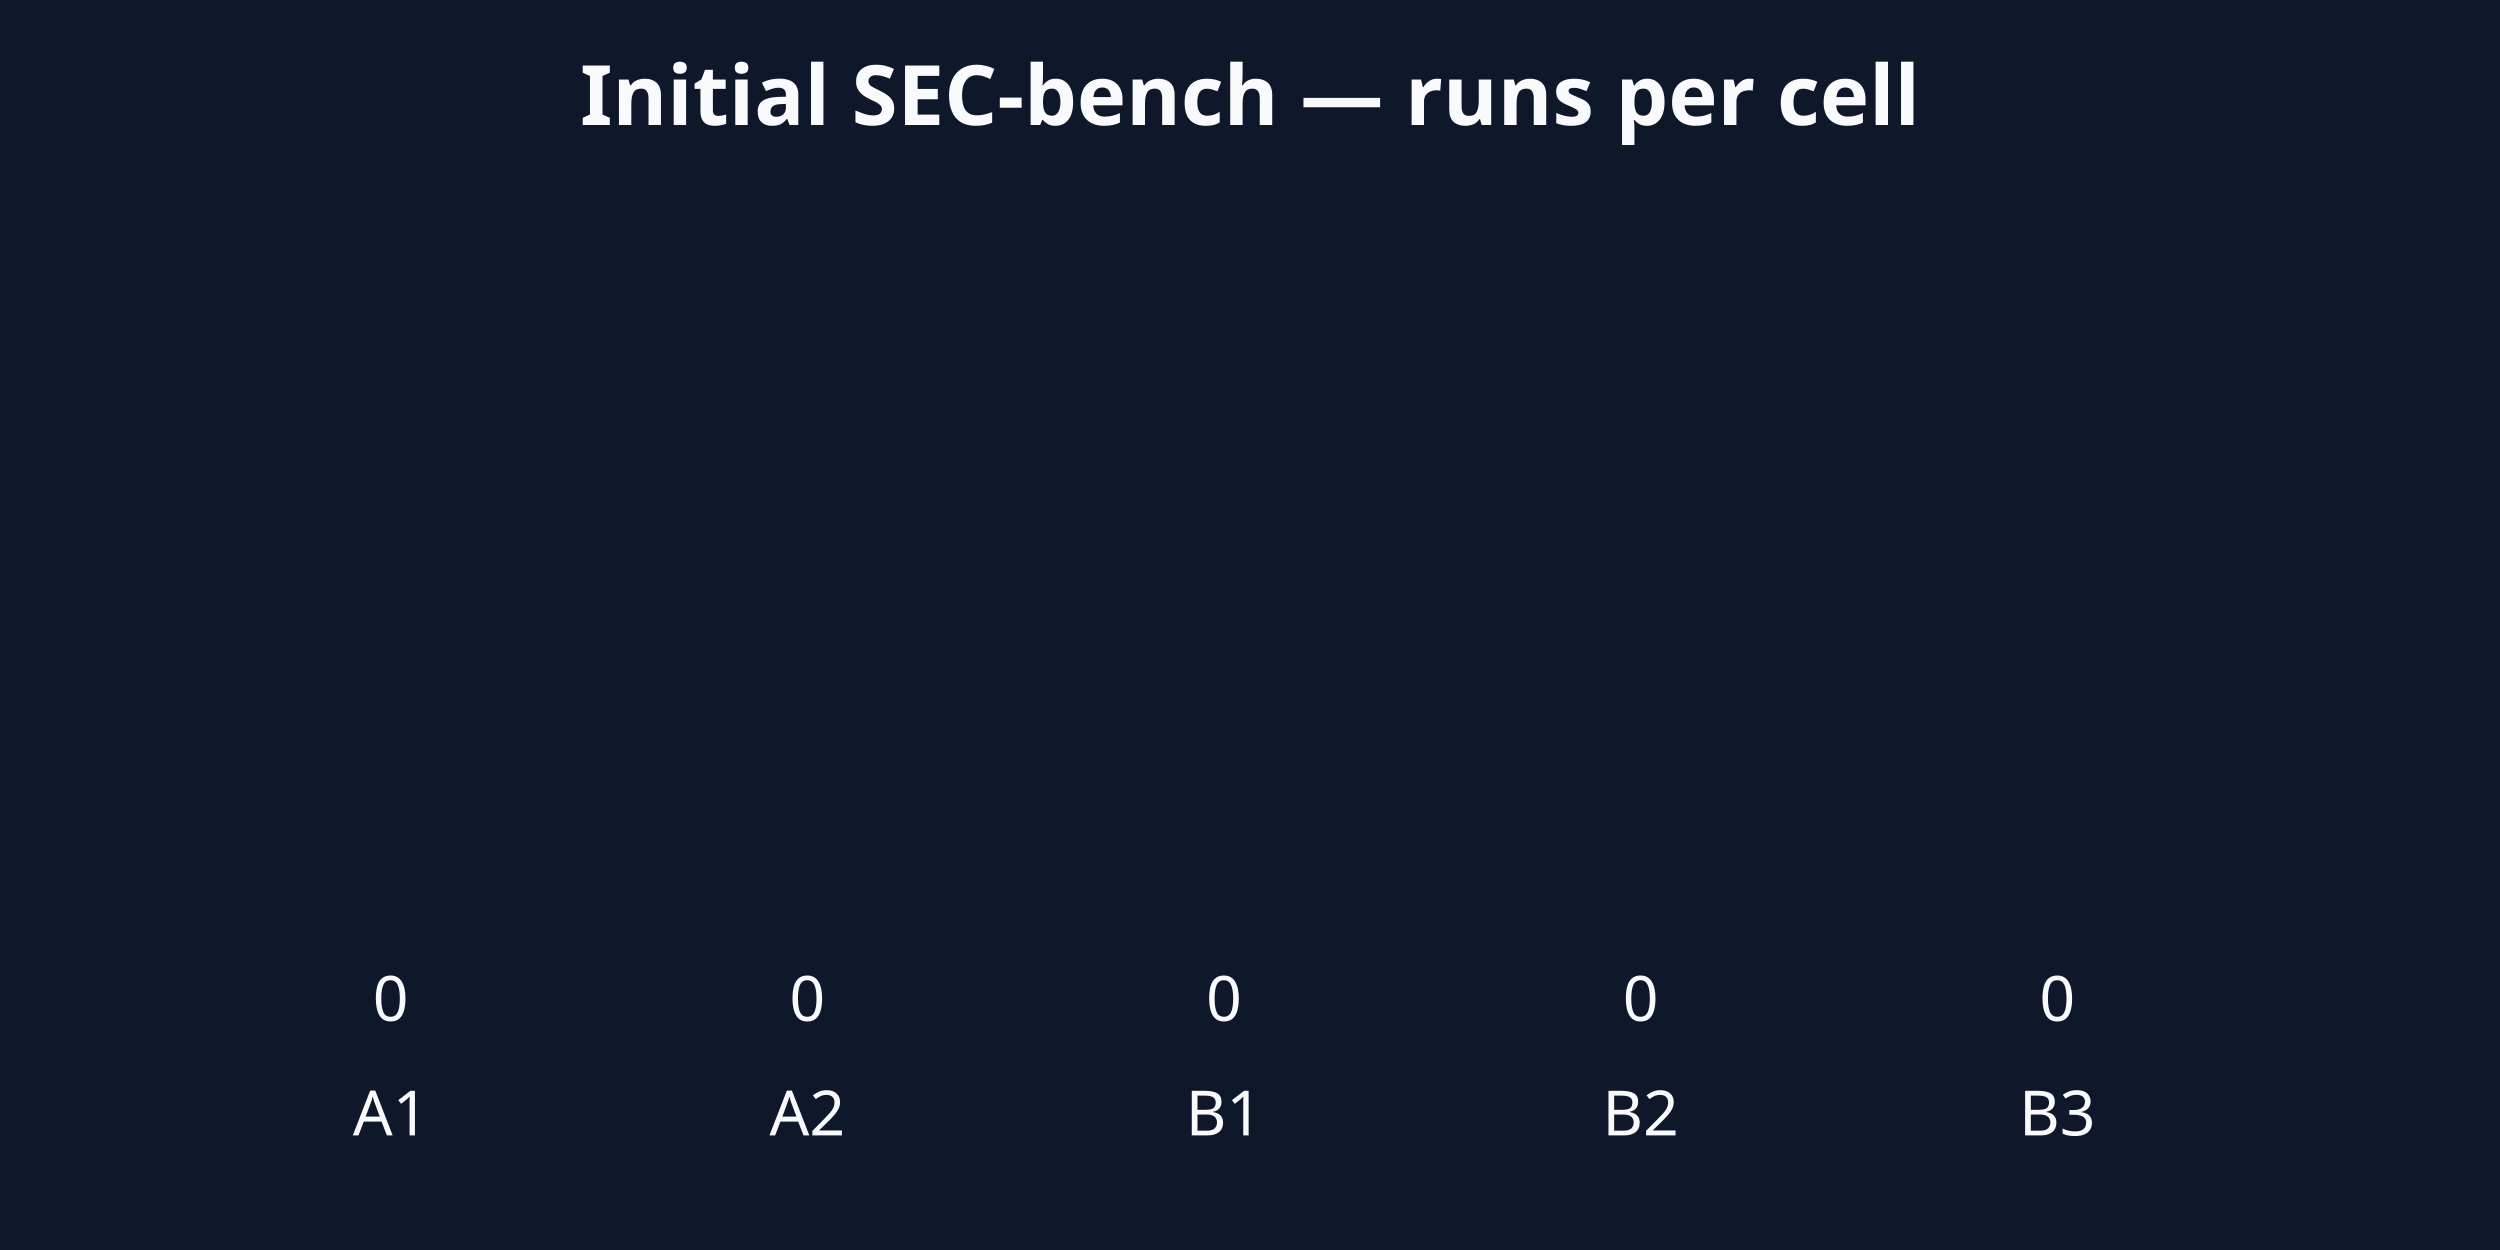
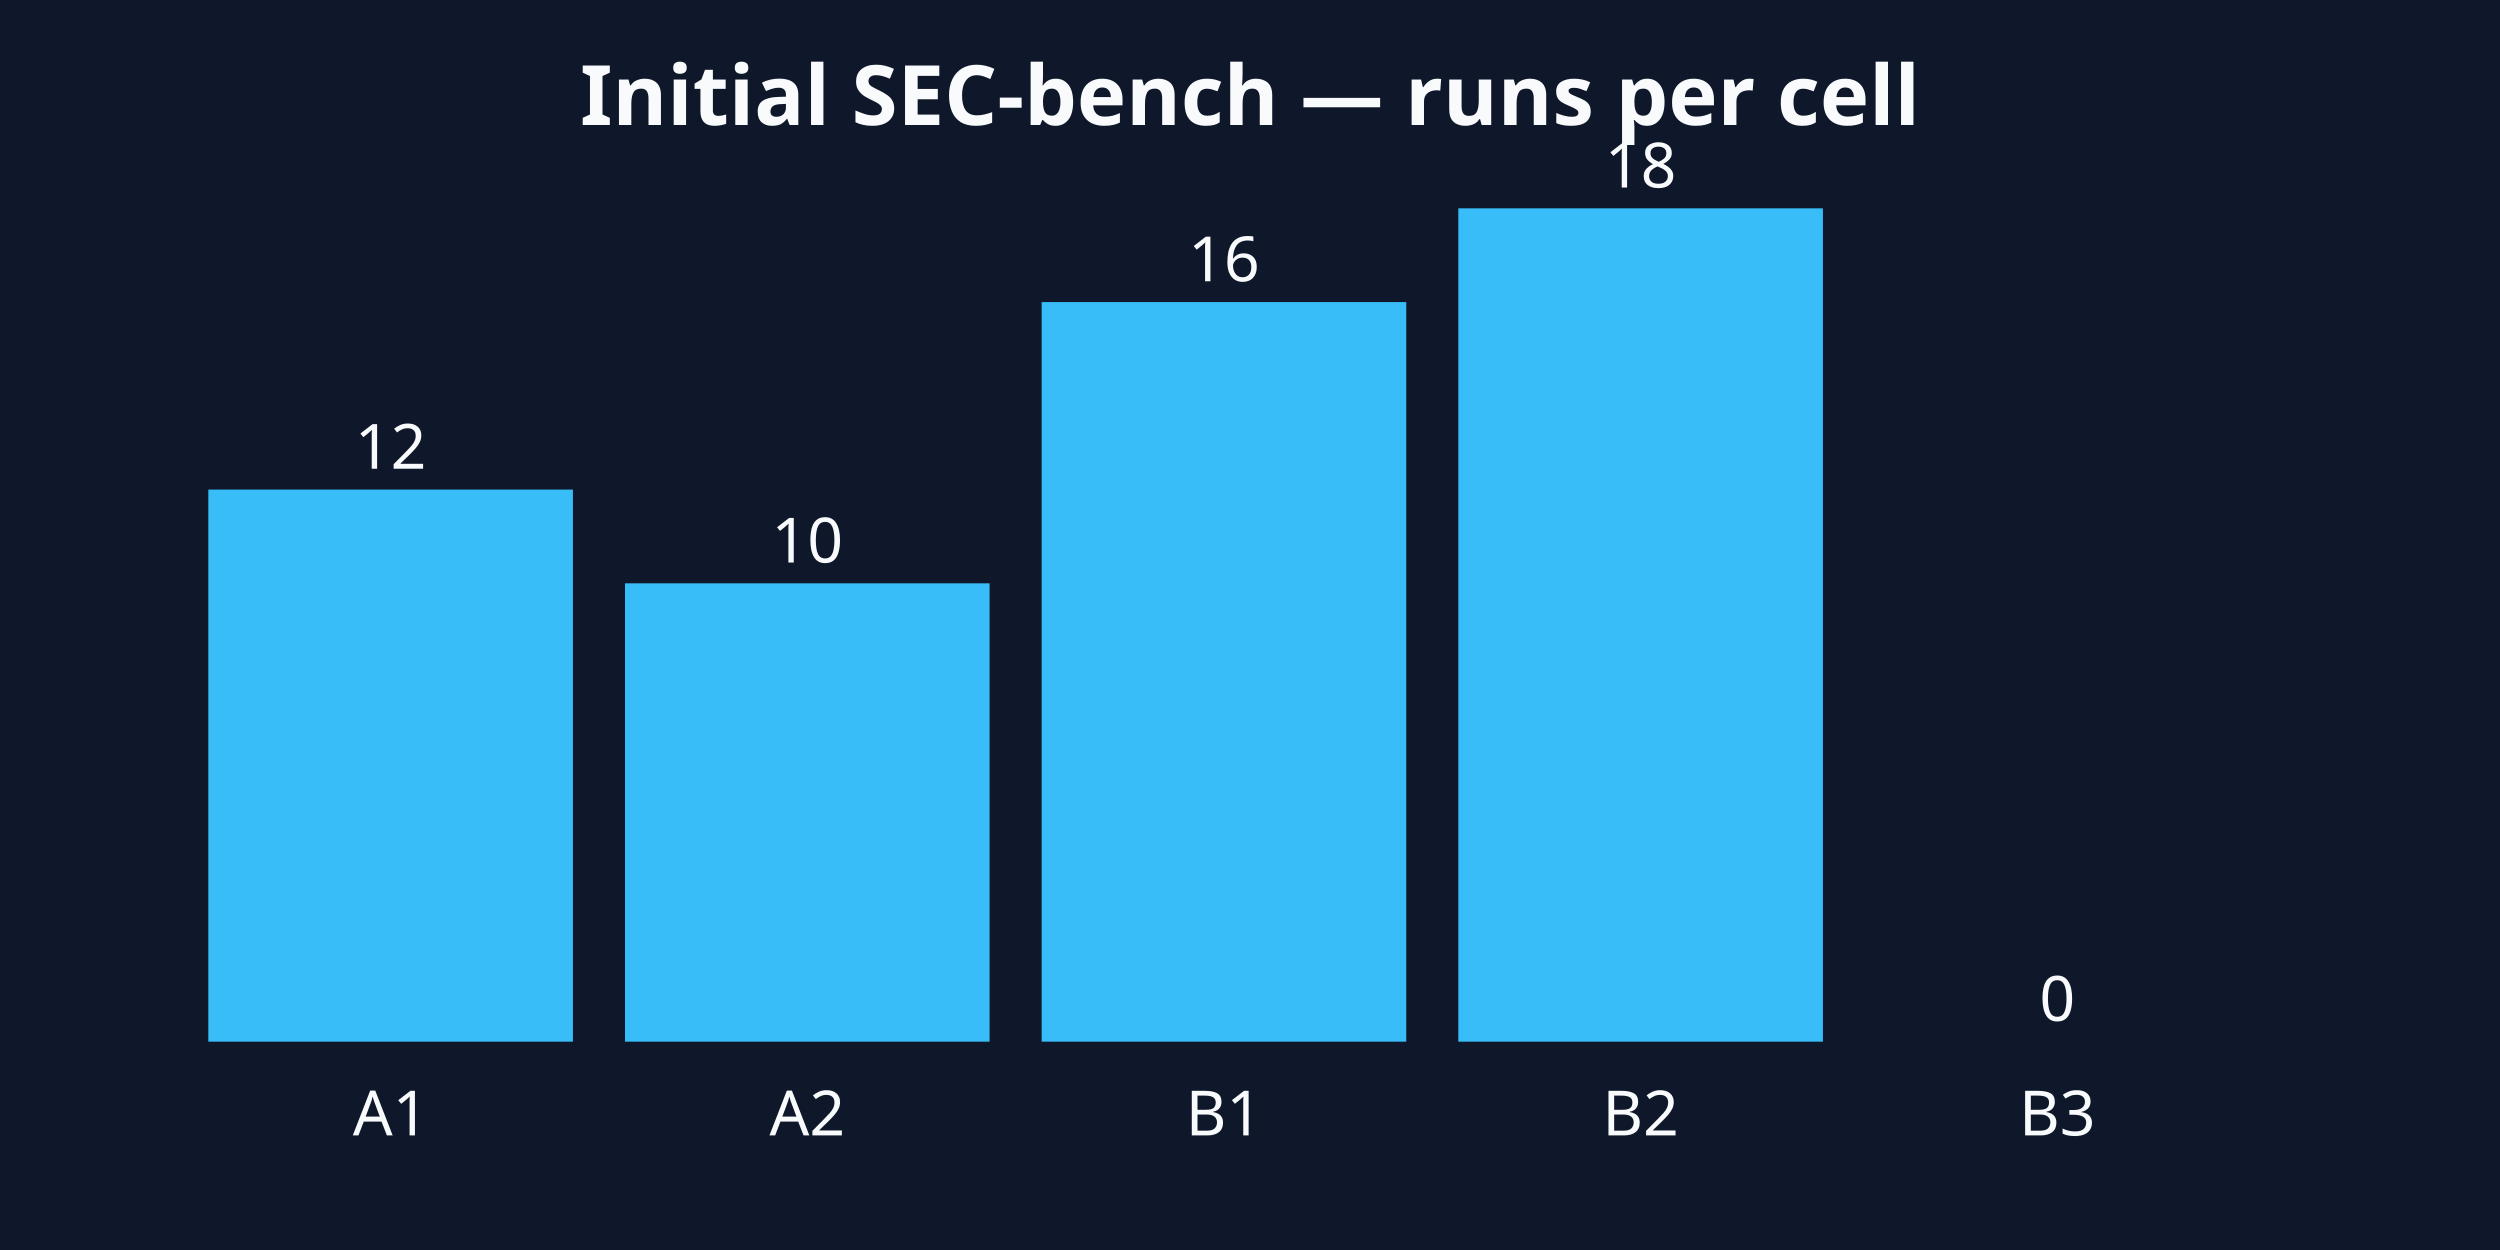
<svg xmlns="http://www.w3.org/2000/svg" viewBox="0 0 480 240" role="img" aria-label="Cells overview bar chart">
  <rect width="480" height="240" fill="#0f172a" />
  <text x="240" y="24" text-anchor="middle" fill="#f8fafc" font-family="sans-serif" font-size="16" font-weight="600">Initial SEC-bench — runs per cell</text>
-   <rect x="40" y="200" width="70" height="0" fill="#38bdf8" />
+   <rect x="40" y="94" width="70" height="106" fill="#38bdf8" />
  <text x="75" y="218" text-anchor="middle" fill="#f8fafc" font-family="sans-serif" font-size="12">A1</text>
-   <text x="75" y="196" text-anchor="middle" fill="#f8fafc" font-family="sans-serif" font-size="12">0</text>
-   <rect x="120" y="200" width="70" height="0" fill="#38bdf8" />
+   <text x="75" y="90" text-anchor="middle" fill="#f8fafc" font-family="sans-serif" font-size="12">12</text>
+   <rect x="120" y="112" width="70" height="88" fill="#38bdf8" />
  <text x="155" y="218" text-anchor="middle" fill="#f8fafc" font-family="sans-serif" font-size="12">A2</text>
-   <text x="155" y="196" text-anchor="middle" fill="#f8fafc" font-family="sans-serif" font-size="12">0</text>
-   <rect x="200" y="200" width="70" height="0" fill="#38bdf8" />
+   <text x="155" y="108" text-anchor="middle" fill="#f8fafc" font-family="sans-serif" font-size="12">10</text>
+   <rect x="200" y="58" width="70" height="142" fill="#38bdf8" />
  <text x="235" y="218" text-anchor="middle" fill="#f8fafc" font-family="sans-serif" font-size="12">B1</text>
-   <text x="235" y="196" text-anchor="middle" fill="#f8fafc" font-family="sans-serif" font-size="12">0</text>
-   <rect x="280" y="200" width="70" height="0" fill="#38bdf8" />
+   <text x="235" y="54" text-anchor="middle" fill="#f8fafc" font-family="sans-serif" font-size="12">16</text>
+   <rect x="280" y="40" width="70" height="160" fill="#38bdf8" />
  <text x="315" y="218" text-anchor="middle" fill="#f8fafc" font-family="sans-serif" font-size="12">B2</text>
-   <text x="315" y="196" text-anchor="middle" fill="#f8fafc" font-family="sans-serif" font-size="12">0</text>
+   <text x="315" y="36" text-anchor="middle" fill="#f8fafc" font-family="sans-serif" font-size="12">18</text>
  <rect x="360" y="200" width="70" height="0" fill="#38bdf8" />
  <text x="395" y="218" text-anchor="middle" fill="#f8fafc" font-family="sans-serif" font-size="12">B3</text>
  <text x="395" y="196" text-anchor="middle" fill="#f8fafc" font-family="sans-serif" font-size="12">0</text>
</svg>
